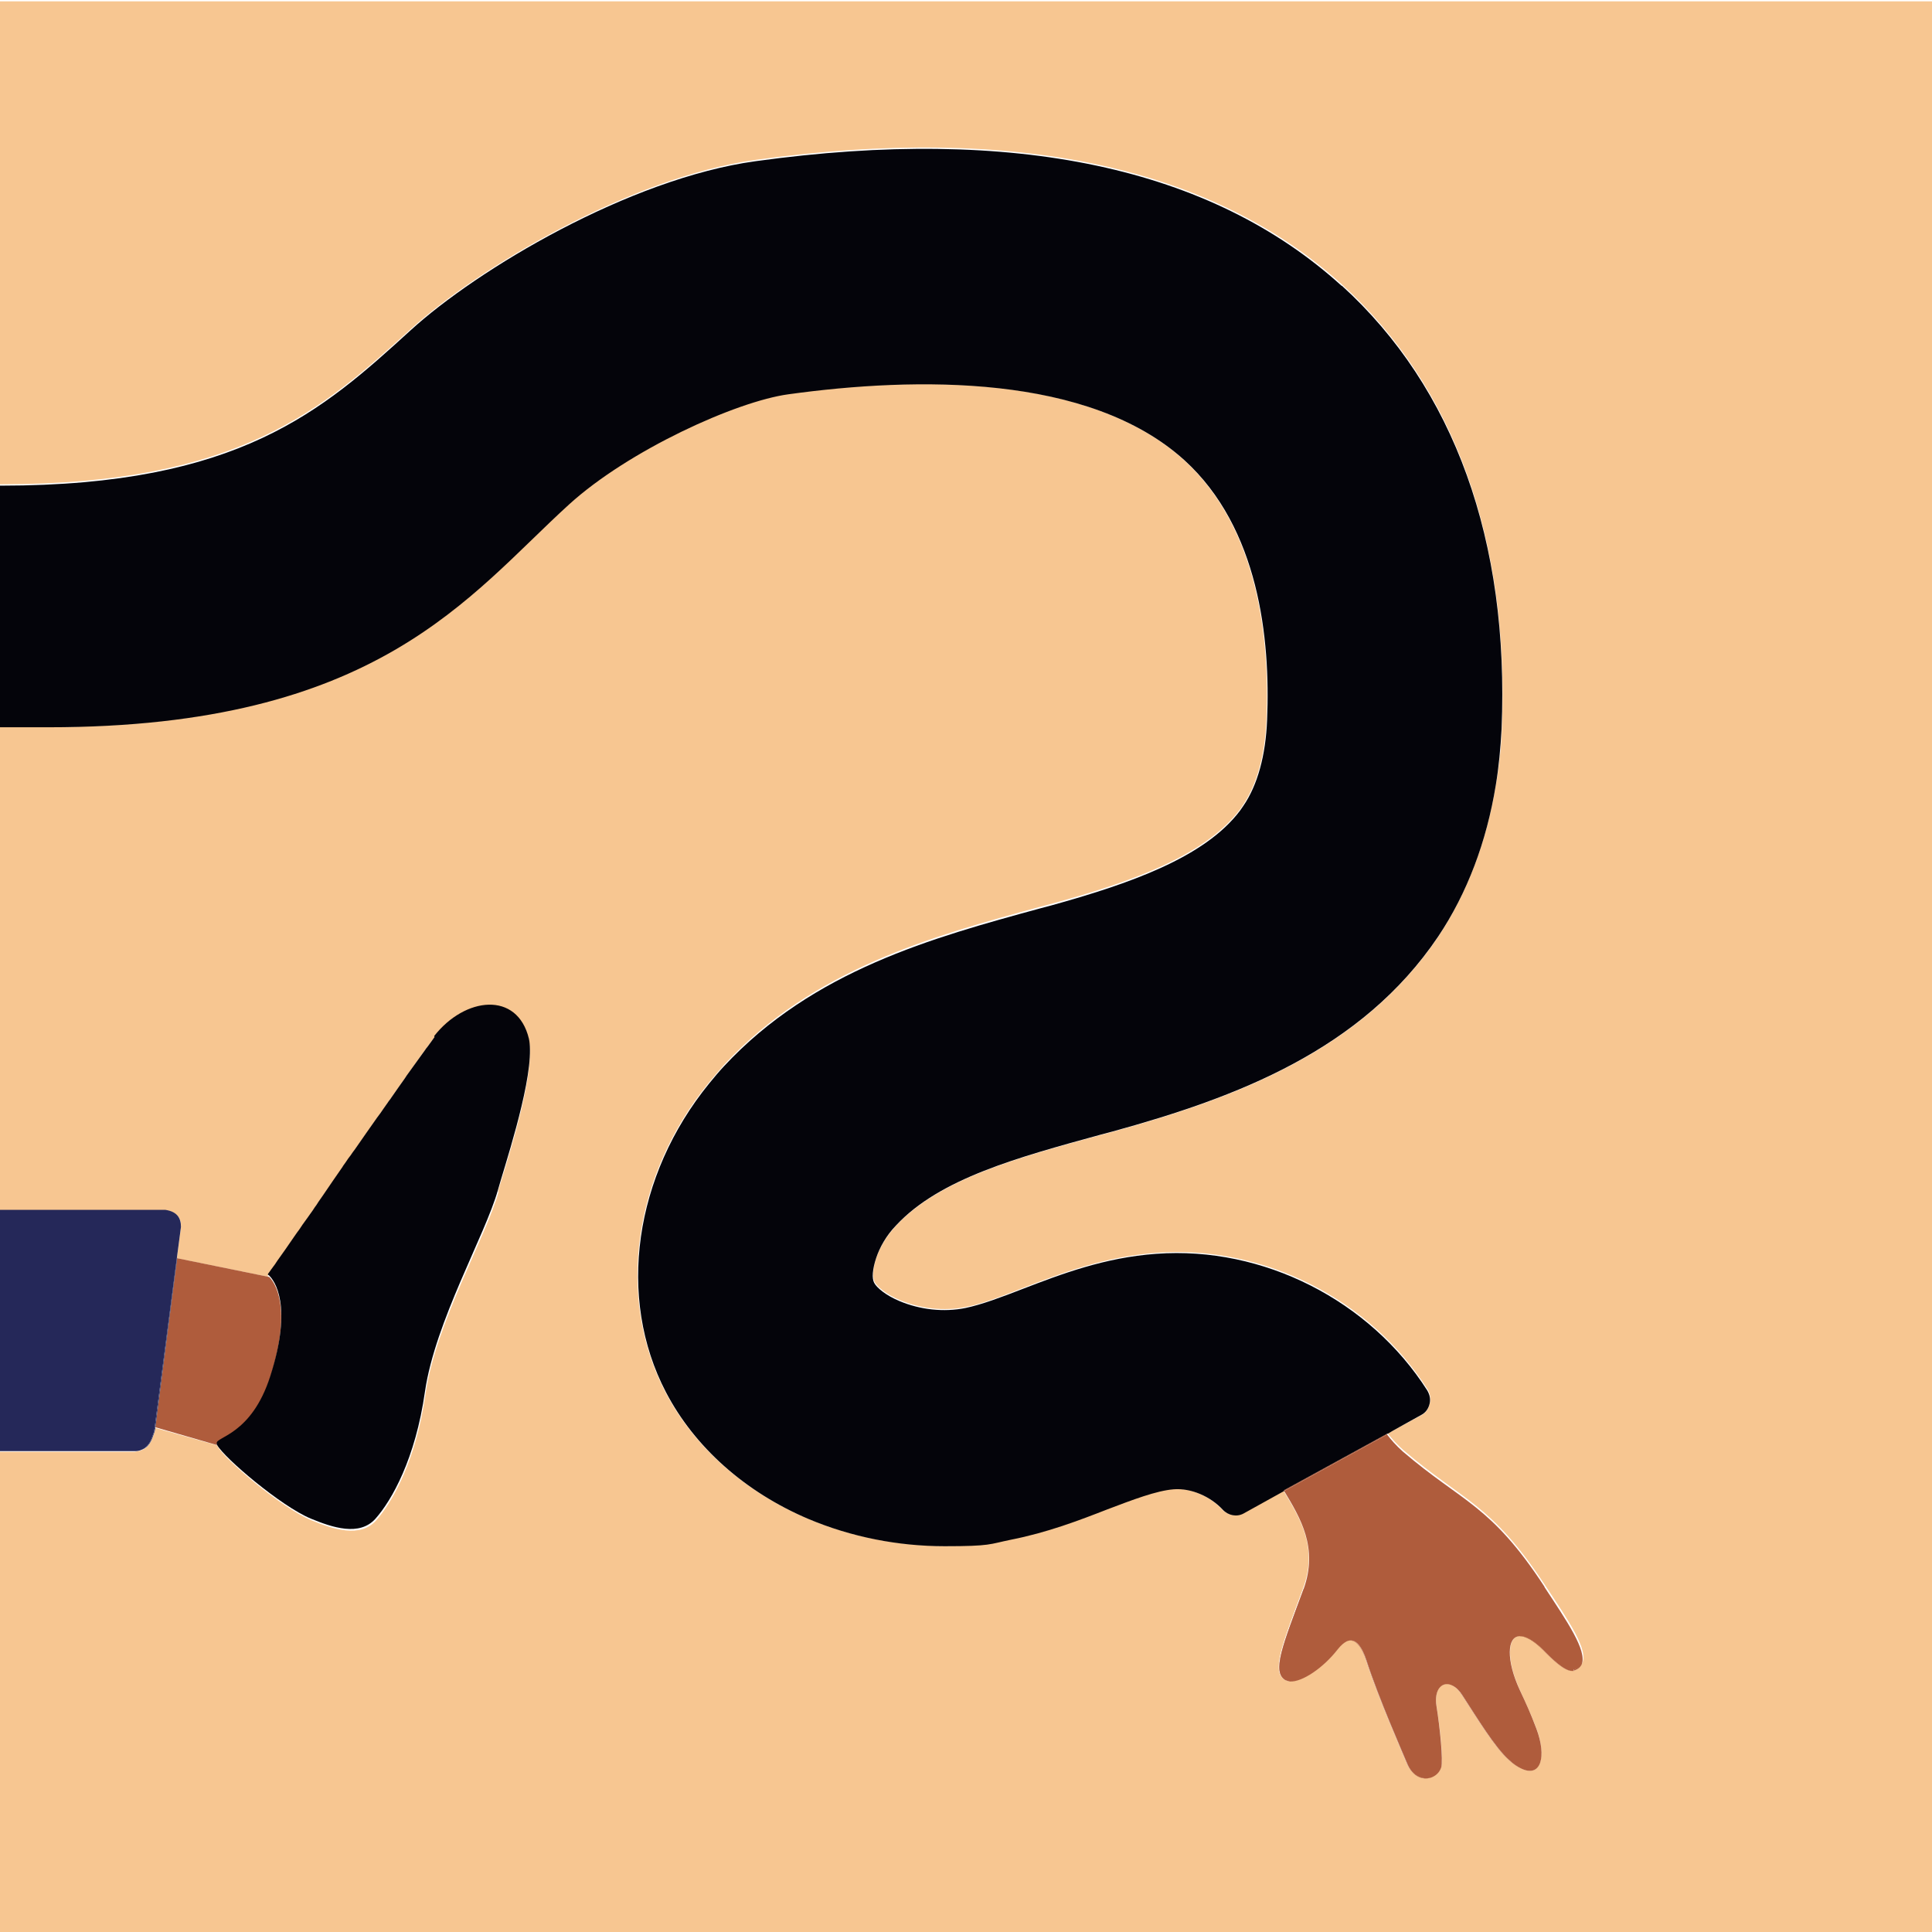
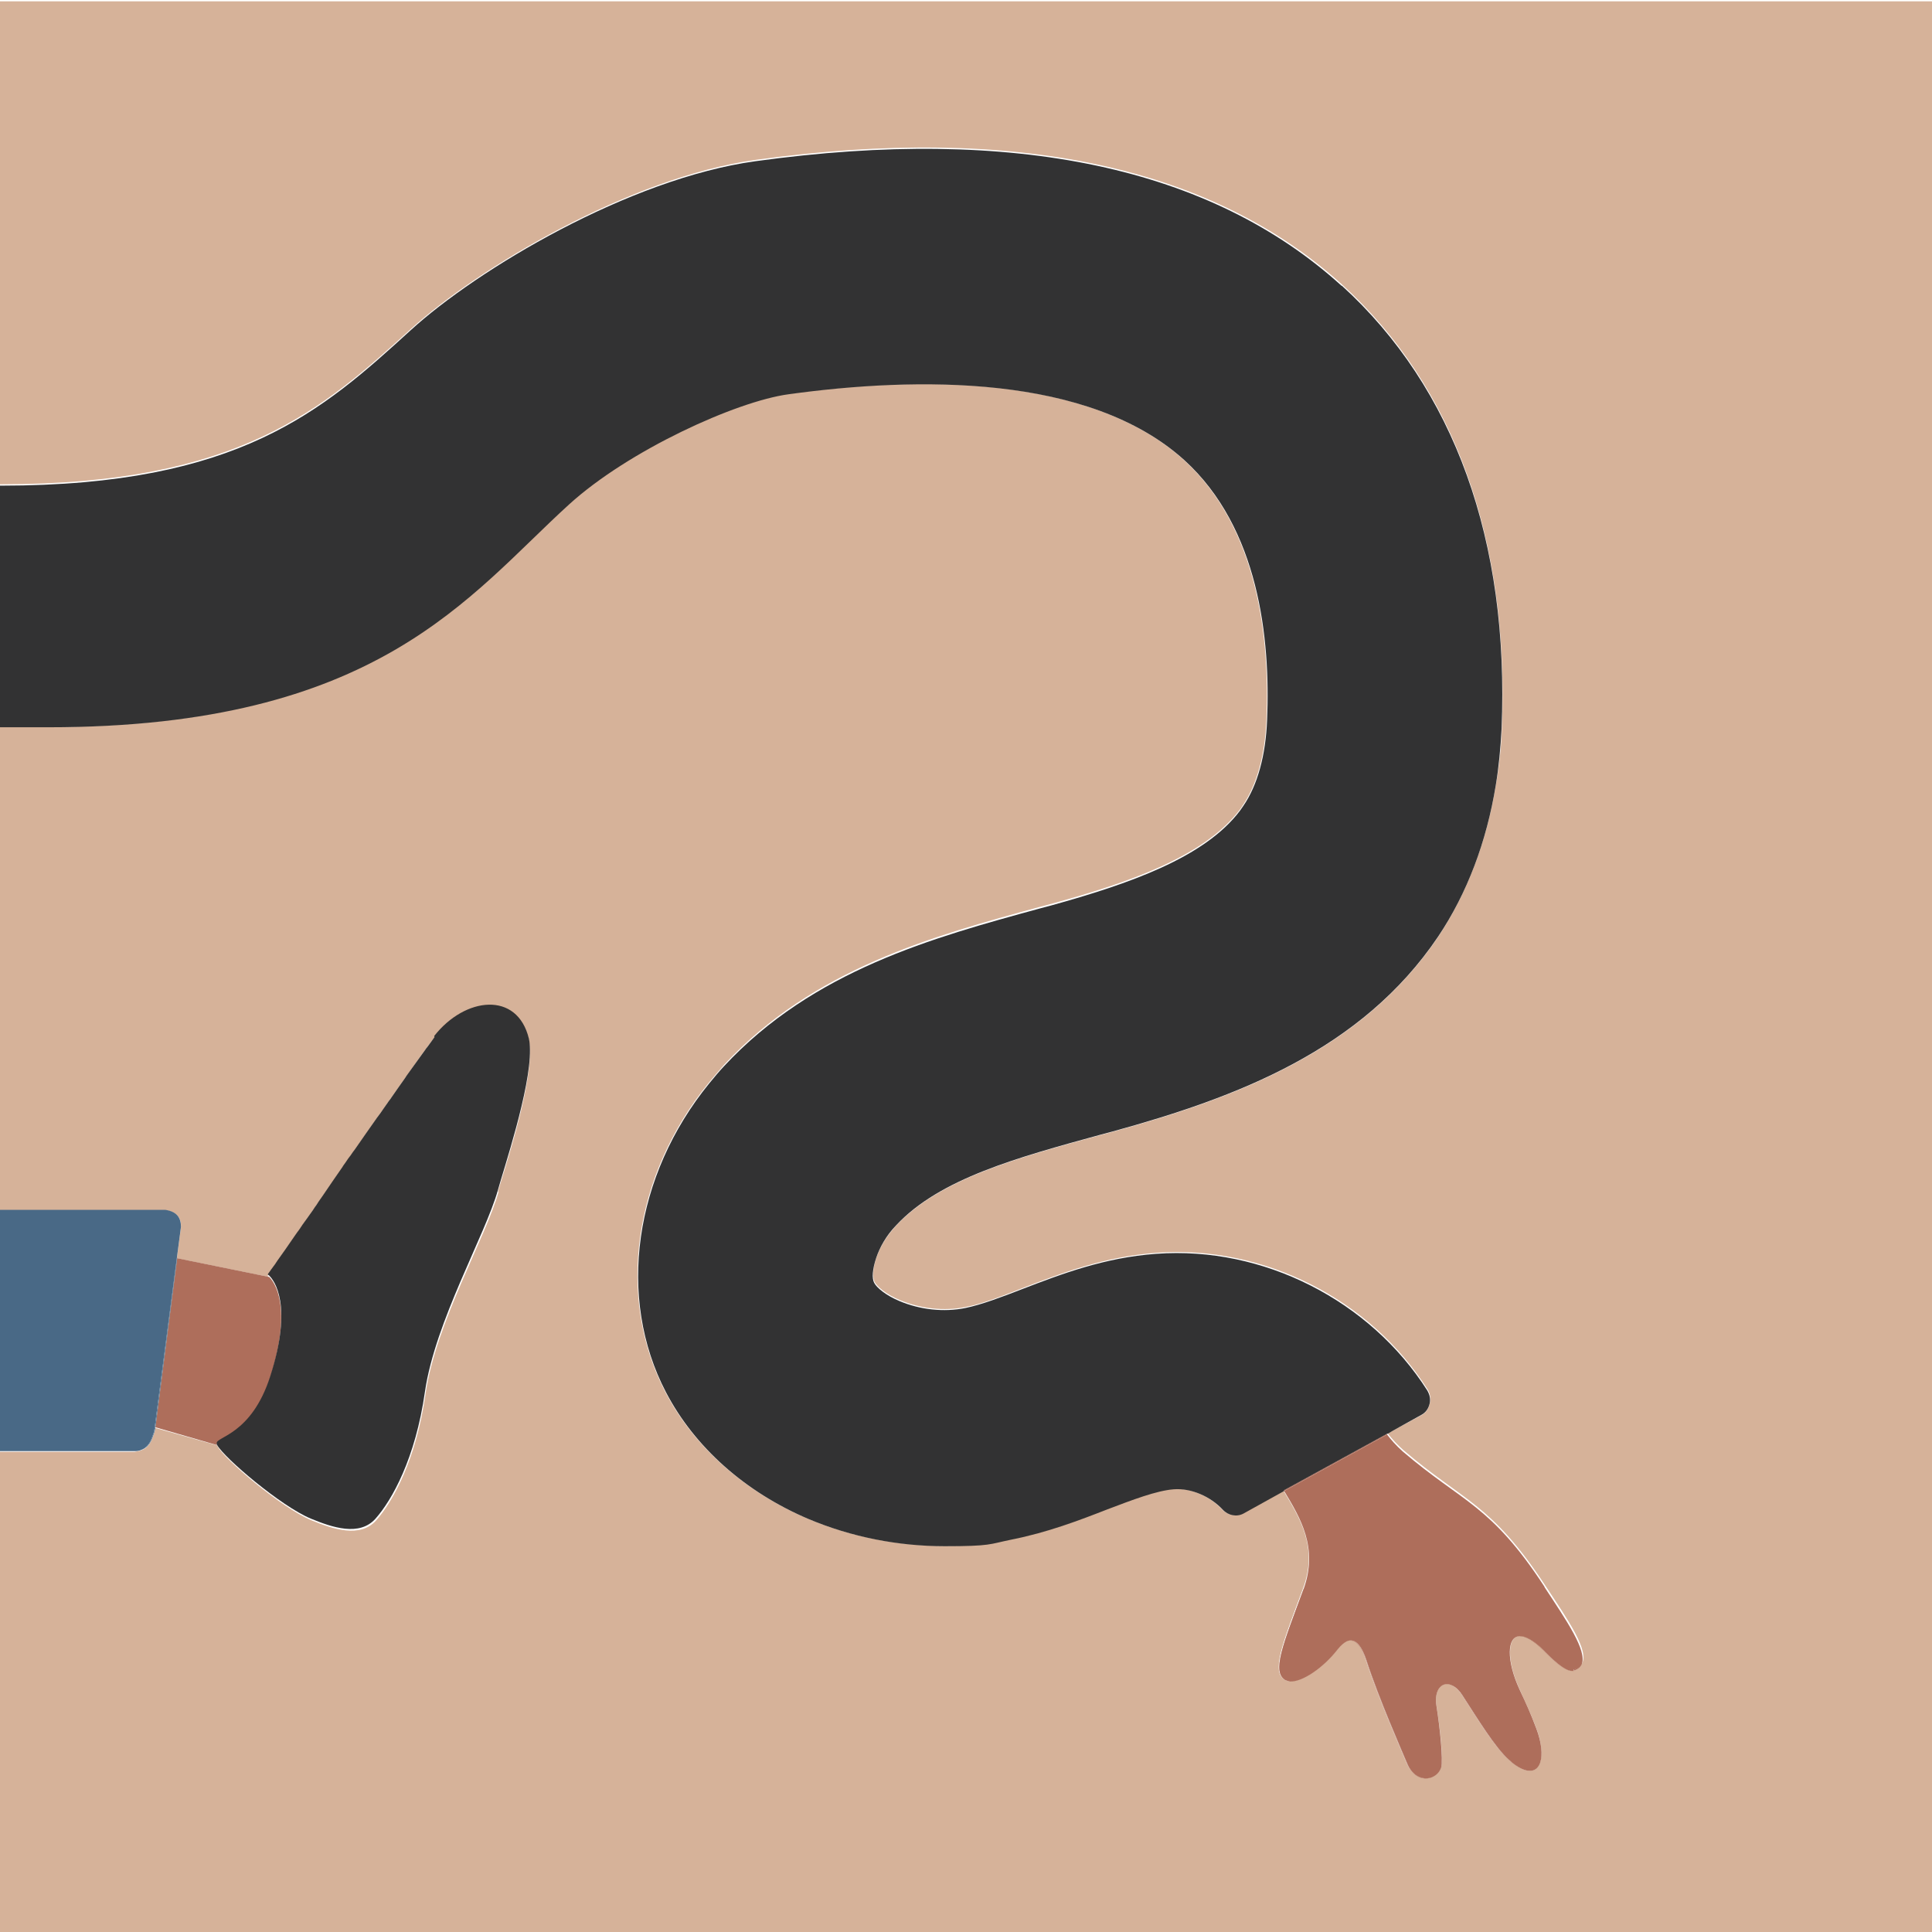
- <svg xmlns="http://www.w3.org/2000/svg" id="Calque_1" version="1.1" viewBox="0 0 566.9 566.9">
-   <defs>
-     <style>
-       .st0 {
-         fill: #252859;
-       }
- 
-       .st1 {
-         fill: #af5c3c;
-       }
- 
-       .st2 {
-         fill: #f7c691;
-       }
- 
-       .st3 {
-         fill: none;
-       }
- 
-       .st4 {
-         fill: #04040a;
-       }
-     </style>
-   </defs>
-   <path class="st3" d="M120.5,96.9c19.5-17.8,64.1-44.5,101.2-49.6,75.9-10.5,133.7,1.8,172,36.6,33,30,49.2,74.9,46.9,130.1-.2,5.6-.8,11.2-1.7,16.5.9-5.5,1.5-11.1,1.8-16.9,2.2-55.2-14-100.2-46.9-130.1-38.3-34.7-96.1-47.1-172-36.6-37,5.1-81.6,31.8-101.2,49.6-25.8,23.4-50.2,45.6-120.2,45.6h-.4v.4h.3c70,0,94.4-22.1,120.2-45.6Z" />
-   <path class="st3" d="M256.5,376.5c.7,1.4,3.4,3.7,7.5,5.4,6,2.5,12.9,3.3,19.3,2,4.8-1,10.6-3.2,16.8-5.6,11.2-4.3,23.9-9.2,39.2-10.3,31.4-2.3,62.7,13.7,79.5,40.1.8,1.2,1,2.6.7,3.8.4-1.4.2-2.9-.6-4.2-16.8-26.5-48.1-42.4-79.5-40.1-15.3,1.1-28,6-39.2,10.3-6.2,2.4-12,4.7-16.8,5.6-6.4,1.3-13.3.5-19.3-2-4.1-1.7-6.8-4-7.5-5.4-.6-1.2-.5-3.8.5-6.9-1.1,3.2-1.3,6-.6,7.3Z" />
-   <polygon class="st3" points="78.6 374.3 78.6 374.3 78.6 374.3 78.6 374.3" />
-   <path class="st3" d="M79.3,404.1c6.7-20.9,1.2-28-.3-29.5,1.5,1.5,6.9,8.6.3,29.5Z" />
-   <path class="st3" d="M304.9,266.6l3.4-.9c22.7-6.3,45.1-14,55.5-27.9-10.5,13.7-32.6,21.4-55.2,27.5l-3.4.9c-31.2,8.5-66.4,18.1-92.6,46.3-1.6,1.7-3.2,3.5-4.6,5.4,1.4-1.7,2.8-3.3,4.3-5,26.2-28.2,61.5-37.8,92.6-46.3Z" />
-   <polygon class="st3" points="79 374.6 79 374.6 79 374.6 79 374.6" />
-   <path class="st3" d="M421.5,500.6c1,6.2,2,16,1.4,18-.5,1.5-1.6,2.6-3,3,1.4-.4,2.6-1.5,3.1-3,.7-2-.4-11.8-1.4-18-.8-5,1.7-7.3,4.6-6-2.9-1.5-5.5,1-4.7,6Z" />
-   <path class="st3" d="M411.7,425.8h0c17.5,15.1,25.8,15.6,41.6,39.8,6.5,9.9,12.7,18.7,10.9,22.7,2.3-3.8-4-12.8-10.7-23.1-15.9-24.2-24.1-24.7-41.6-39.7-1.9-1.6-3.3-3.2-4.6-4.9h-.2c1.4,1.9,2.8,3.5,4.7,5.2Z" />
-   <path class="st3" d="M392.5,484c-4.2,5.4-10.4,9.6-14,9.4,3.6.2,9.9-4,14.1-9.4.9-1.2,1.8-2,2.6-2.4-.8.3-1.7,1.1-2.7,2.4Z" />
-   <path class="st3" d="M461.3,490.3c.2,0,.3,0,.5,0h0s0,0-.1,0c-.1,0-.3,0-.4,0Z" />
-   <path class="st3" d="M445.9,495.8c2.1,4.5,3.2,6.9,4.9,11.4,3.1,8.2,1.5,14.6-4.5,11.7,5.9,3,7.6-3.5,4.6-11.7-1.7-4.5-2.9-6.9-4.9-11.4-4-8.7-3.7-15.5,0-15.7-3.7.2-4,7,0,15.7Z" />
-   <polygon class="st3" points="51.9 369.1 53.1 360 51.9 369.1 51.9 369.1" />
-   <path class="st3" d="M155.6,308.3c.2,11.6-7.8,35.3-9.4,41.2-3.7,13.2-18.4,38.5-21.4,59.1-2.8,19.8-9.8,32-14.5,37.3-4.7,5.3-12.7,2.6-19,0-8.7-3.6-25.3-17.7-27.5-21.6,1.7,3.6,18.8,18.2,27.6,21.8,6.3,2.6,14.3,5.3,19,0,4.7-5.3,11.7-17.5,14.5-37.3,3-20.6,17.7-45.8,21.4-59.1h0c1.7-6,9.7-29.9,9.4-41.4Z" />
-   <path class="st3" d="M45.6,418.9h0c0,0,18.1,5.2,18.1,5.2,0,0,0,0,0-.1l-18-5.1Z" />
-   <path class="st3" d="M53.1,360c.1-2.7-1.1-4.5-4.6-5,3.4.5,4.6,2.3,4.6,5Z" />
-   <path class="st3" d="M0,425.8h0c0,.1,39.5.1,39.5.1.7,0,1.3-.2,1.8-.4-.5.2-1,.3-1.6.3H0Z" />
-   <path class="st2" d="M0,.4v142.1h0v-.4h.4c70,0,94.4-22.2,120.2-45.6,19.6-17.8,64.2-44.5,101.2-49.6,75.9-10.5,133.7,1.9,172,36.6,32.9,29.9,49.1,74.9,46.9,130.1-.2,5.8-.8,11.4-1.8,16.9-2.7,16.6-8.5,31.7-16.9,44.4-22.5,33.4-59.2,47.2-95.5,57.2l-3.4.9c-24.4,6.7-47.4,12.9-60.2,26.7-2.9,3.1-4.8,6.5-5.8,9.5-1,3-1.1,5.6-.5,6.9.7,1.4,3.4,3.7,7.5,5.4,6,2.5,12.9,3.3,19.3,2,4.8-.9,10.6-3.2,16.8-5.6,11.2-4.3,23.9-9.2,39.2-10.3,31.4-2.3,62.7,13.6,79.5,40.1.8,1.3,1,2.8.6,4.2-.3,1.4-1.1,2.7-2.5,3.4l-9.8,5.3c1.3,1.7,2.7,3.2,4.6,4.9,17.5,15,25.7,15.5,41.6,39.7,6.8,10.3,13.1,19.3,10.7,23.1-.4.9-1.1,1.5-2.3,1.9h0c-.2,0-.3,0-.5,0-2.2.1-5.8-3.2-8.5-6.1-2.9-3-5.2-4.2-6.9-4.1-3.6.3-3.9,7.1,0,15.7,2,4.5,3.2,6.9,4.9,11.4,3.1,8.2,1.3,14.8-4.6,11.7-1.1-.5-2.3-1.3-3.6-2.5-4.1-3.6-9.4-12.4-13.7-19-.9-1.4-1.9-2.3-2.8-2.8-2.8-1.4-5.4,1-4.6,6,1,6.2,2.1,16,1.4,18-.5,1.5-1.7,2.6-3.1,3-2.3.8-5.4-.2-7.1-4.2-1.3-3.2-8.3-19-11.9-30.1-1.3-4.2-3.2-6.7-5.7-5.7-.8.4-1.7,1.1-2.6,2.4-4.2,5.4-10.5,9.6-14.1,9.4-.5,0-1-.1-1.4-.4-4.1-2.4-.7-10.5,5.3-26.7,4.6-12.2-1-20.9-5.7-28.8l-11.9,6.6c-2,1.1-4.5.6-6.1-1.1-3.6-3.9-9.3-6.4-14.4-6-5.1.4-12.1,3.1-19.5,5.9-8.2,3.2-17.6,6.8-28.3,8.9-6.4,1.3-12.9,1.9-19.4,1.9-13.7,0-27.4-2.7-40-8-18.6-7.9-33.4-21.1-41.8-37.2-14.5-27.9-9.3-63.6,12.7-90.6,1.5-1.8,3-3.6,4.6-5.4,26.2-28.2,61.4-37.8,92.6-46.3l3.4-.9c22.6-6.2,44.7-13.8,55.2-27.5.3-.4.6-.8.9-1.3,4.2-6.1,6.6-14.9,7-25.3,1-23.8-2.4-56.3-24.3-76.2-28-25.3-78.6-24.5-116.2-19.3-15.3,2.1-46.8,16.4-64.3,32.3-29.5,26.8-56.1,65.4-152.8,65.4H0v353.9h566.9V.4H0ZM146.3,349.7c-3.7,13.3-18.4,38.5-21.4,59.1-2.8,19.8-9.8,32-14.5,37.3-4.7,5.3-12.7,2.6-19,0-8.8-3.6-25.9-18.2-27.6-21.8,0,0,0-.1-.1-.2l-18.1-5.1-.2,1.1-.6,1.7c-.7,2-1.8,3.3-3.5,3.8-.5.2-1.2.3-1.8.4H0v-70.9h48.5c3.5.5,4.7,2.3,4.6,5l-1.2,9.1h0s0,0,0,0l27,5.5s0,0,0,0c-.3-.2-.4-.3-.4-.3h0s42.5-61.7,48.9-69.9h0c9-11.6,24.4-13.4,27.8.7.2.9.3,2,.3,3.2.3,11.5-7.7,35.4-9.4,41.3h0Z" />
-   <path class="st1" d="M453.2,465.6c-15.8-24.2-24.1-24.7-41.6-39.7h0c-2-1.8-3.4-3.4-4.7-5.1h0s-.2.3-.2.3l-3.1,1.7-26.8,14.7c4.7,7.8,10.1,16.6,5.7,28.8-6,16.2-9.5,24.3-5.3,26.7.4.2.8.3,1.3.4,3.6.2,9.8-4,14-9.4,1-1.3,1.9-2,2.7-2.4,2.5-1.1,4.4,1.4,5.8,5.7,3.6,11.1,10.6,27,11.9,30.1,1.6,3.9,4.6,4.9,7,4.2,1.4-.5,2.5-1.5,3-3,.6-2-.4-11.8-1.4-18-.8-5,1.8-7.5,4.7-6,1,.5,2,1.4,2.9,2.8,4.3,6.6,9.6,15.4,13.7,19,1.3,1.2,2.5,2,3.5,2.5,5.9,2.9,7.6-3.5,4.5-11.7-1.7-4.5-2.8-6.9-4.9-11.4-4-8.7-3.7-15.6,0-15.7,1.7-.1,4,1.1,7,4.1,2.7,2.8,6.2,6.1,8.4,6.1.1,0,.3,0,.4,0,0,0,0,0,.1,0v-.4c1.2-.3,1.9-.8,2.3-1.5,1.7-4-4.4-12.8-10.9-22.7Z" />
-   <path class="st1" d="M412.9,517.4c-1.3-3.1-8.3-19-11.9-30.1-1.4-4.2-3.3-6.8-5.8-5.7,2.4-1,4.3,1.5,5.7,5.7,3.6,11.1,10.6,26.9,11.9,30.1,1.7,4,4.7,5,7.1,4.2-2.4.7-5.4-.4-7-4.2Z" />
-   <path class="st1" d="M461.9,489.8v.4c1.1-.4,1.9-1,2.2-1.9-.4.7-1.2,1.2-2.2,1.5Z" />
-   <path class="st1" d="M382.5,466.3c4.5-12.2-1-21-5.7-28.8h0c4.7,7.9,10.2,16.6,5.7,28.8-6,16.2-9.4,24.3-5.3,26.7.4.2.9.4,1.4.4-.5,0-1-.2-1.3-.4-4.2-2.4-.7-10.5,5.3-26.7Z" />
-   <path class="st1" d="M452.9,484.2c-3-3-5.3-4.3-7-4.1,1.7,0,4,1.2,6.9,4.1,2.7,2.8,6.3,6.2,8.5,6.1-2.2,0-5.7-3.3-8.4-6.1Z" />
-   <path class="st1" d="M429.1,497.4c-.9-1.4-1.9-2.3-2.9-2.8,1,.5,1.9,1.4,2.8,2.8,4.3,6.6,9.6,15.4,13.7,19,1.3,1.2,2.5,2,3.6,2.5-1-.5-2.2-1.4-3.5-2.5-4.1-3.6-9.4-12.4-13.7-19Z" />
-   <path class="st1" d="M376.7,437.3l27.2-14.9-27.2,14.9c0,0,0,.1.1.2l26.8-14.7,3.1-1.7.2-.3-3.1,1.7,3.1-1.7h0c0,0,0,0,0-.1l-3.1,1.7-27.2,14.9s0,0,0,0h0s0,0,0,0Z" />
-   <path class="st1" d="M376.7,437.3h0c0,.1,0,.2.1.2h0c0-.1,0-.2-.1-.2Z" />
-   <path class="st1" d="M376.7,437.3s0,0,0,0l27.2-14.9-27.2,14.9Z" />
-   <path class="st1" d="M52,369.1l-6.4,49.7h0c0,0,18,5.2,18,5.2,0,0,0,0,0,0h0c-.4-2,10.2-2.5,15.7-19.8,6.6-20.9,1.2-28-.3-29.5h0,0s-27-5.5-27-5.5Z" />
-   <rect class="st1" x="51.7" y="371.9" width="27.6" height="0" transform="translate(-243.8 155.2) rotate(-45)" />
-   <polygon class="st0" points="51.9 369.1 51.9 369.1 51.9 369.1 51.9 369.1" />
-   <path class="st0" d="M45.4,418.8l6.5-49.7,1.2-9.1c0-2.7-1.2-4.5-4.6-5H0v70.8h39.7c.6,0,1.1-.1,1.6-.3,1.6-.6,2.6-1.8,3.3-3.7l.6-1.7.2-1.2h.2s0,0,0,0h-.2Z" />
-   <polygon class="st0" points="52 369.1 52 369.1 51.9 369.1 51.9 369.1 52 369.1" />
-   <path class="st0" d="M45.2,420.1l-.6,1.7c-.7,1.9-1.7,3.1-3.3,3.7,1.7-.5,2.8-1.8,3.5-3.8l.6-1.7.2-1.1h-.2s-.2,1.2-.2,1.2Z" />
-   <polygon class="st0" points="52 369.1 51.9 369.1 51.9 369.1 51.9 369.1 45.4 418.8 45.6 418.9 45.6 418.8 52 369.1" />
-   <rect class="st0" x="51.9" y="369.1" width="0" height="0" transform="translate(-320.1 346.6) rotate(-78.5)" />
-   <g>
-     <path class="st4" d="M393.7,83.9c-38.3-34.8-96.1-47.1-172-36.6-37.1,5.1-81.7,31.8-101.2,49.6-25.8,23.5-50.2,45.6-120.2,45.6H0v70.9h14.2c96.7,0,123.3-38.6,152.8-65.4,17.5-15.9,49-30.2,64.3-32.3,37.6-5.2,88.2-6,116.2,19.3,21.9,19.9,25.3,52.4,24.3,76.2-.4,10.4-2.8,19.2-7,25.3-.3.4-.6.9-.9,1.3-10.4,13.9-32.8,21.6-55.5,27.9l-3.4.9c-31.1,8.5-66.4,18.1-92.6,46.3-1.5,1.6-2.9,3.3-4.3,5-22,27-27.2,62.8-12.7,90.6,8.4,16.1,23.2,29.3,41.8,37.2,12.6,5.3,26.3,8,40,8s13-.6,19.4-1.9c10.7-2.1,20.1-5.7,28.3-8.9,7.4-2.8,14.4-5.5,19.5-5.9,5.1-.4,10.8,2.1,14.4,6,1.6,1.7,4.1,2.2,6.1,1.1l11.9-6.6c0,0,0-.1-.1-.2,0,0,0,0,0,0l27.2-14.9,3.1-1.7s0,0,0,0h.2c0-.1,9.8-5.5,9.8-5.5,1.4-.7,2.2-2,2.5-3.4.3-1.3,0-2.6-.7-3.8-16.8-26.4-48.1-42.4-79.5-40.1-15.3,1.1-28,6-39.2,10.3-6.2,2.4-12,4.6-16.8,5.6-6.4,1.3-13.3.5-19.3-2-4.1-1.7-6.8-4-7.5-5.4-.7-1.3-.5-4,.6-7.3,1-3,2.9-6.5,5.8-9.5,12.8-13.8,35.8-20,60.2-26.7l3.4-.9c36.3-10,73-23.8,95.5-57.2,8.5-12.7,14.2-27.8,16.9-44.4.9-5.4,1.4-10.9,1.7-16.5,2.3-55.2-13.9-100.1-46.9-130.1Z" />
-     <path class="st4" d="M127.5,304.3h0c-.5.7-1.2,1.7-2.1,2.9-.2.2-.4.5-.6.8-1.3,1.8-3,4.2-4.9,6.8-.4.5-.7,1-1.1,1.6-1.3,1.8-2.6,3.7-4,5.7-.3.5-.7.9-1,1.4-.4.6-.8,1.1-1.2,1.7-.6.9-1.3,1.9-2,2.8-2.1,3-4.3,6.1-6.5,9.3-.2.3-.4.5-.6.8-.4.6-.8,1.2-1.3,1.8-.5.8-1.1,1.6-1.6,2.3,0,0,0,.1-.1.2-.9,1.3-1.8,2.6-2.7,3.9-1,1.5-2,2.9-3,4.4-.6.9-1.3,1.8-1.9,2.8-.4.5-.7,1-1.1,1.6-.6.8-1.1,1.6-1.7,2.4-.4.6-.9,1.2-1.3,1.8-.2.3-.4.6-.6.9-.3.5-.7,1-1,1.4-.2.3-.5.7-.7,1-2,2.9-3.7,5.4-5.1,7.3-.5.8-1,1.5-1.4,2-.1.2-.2.3-.3.4,0,.1-.2.2-.2.3-.4.5-.6.9-.8,1.1,0,0-.1.2-.1.2,0,0,0,.1,0,.1h0s.1.1.4.3c0,0,0,0,0,0,1.5,1.5,7,8.6.3,29.5-5.5,17.3-16.1,17.8-15.7,19.7h0c0,.1,0,.2,0,.2,0,0,0,0,0,.1,0,0,0,.1.1.2,2.2,3.9,18.8,18,27.5,21.6,6.3,2.6,14.3,5.3,19,0,4.7-5.3,11.7-17.5,14.5-37.3,3-20.6,17.7-45.9,21.4-59.1,1.6-5.9,9.6-29.6,9.4-41.2,0-1.2-.1-2.3-.3-3.2-3.4-14.1-18.8-12.3-27.8-.8Z" />
+ <svg xmlns="http://www.w3.org/2000/svg" viewBox="0 0 566.9 566.9">
+   <g id="zone-1" data-color-id="WT001">
+     <path class="st2" d="M0,.4v142.1h0v-.4h.4c70,0,94.4-22.2,120.2-45.6,19.6-17.8,64.2-44.5,101.2-49.6,75.9-10.5,133.7,1.9,172,36.6,32.9,29.9,49.1,74.9,46.9,130.1-.2,5.8-.8,11.4-1.8,16.9-2.7,16.6-8.5,31.7-16.9,44.4-22.5,33.4-59.2,47.2-95.5,57.2l-3.4.9c-24.4,6.7-47.4,12.9-60.2,26.7-2.9,3.1-4.8,6.5-5.8,9.5-1,3-1.1,5.6-.5,6.9.7,1.4,3.4,3.7,7.5,5.4,6,2.5,12.9,3.3,19.3,2,4.8-.9,10.6-3.2,16.8-5.6,11.2-4.3,23.9-9.2,39.2-10.3,31.4-2.3,62.7,13.6,79.5,40.1.8,1.3,1,2.8.6,4.2-.3,1.4-1.1,2.7-2.5,3.4l-9.8,5.3c1.3,1.7,2.7,3.2,4.6,4.9,17.5,15,25.7,15.5,41.6,39.7,6.8,10.3,13.1,19.3,10.7,23.1-.4.9-1.1,1.5-2.3,1.9h0c-.2,0-.3,0-.5,0-2.2.1-5.8-3.2-8.5-6.1-2.9-3-5.2-4.2-6.9-4.1-3.6.3-3.9,7.1,0,15.7,2,4.5,3.2,6.9,4.9,11.4,3.1,8.2,1.3,14.8-4.6,11.7-1.1-.5-2.3-1.3-3.6-2.5-4.1-3.6-9.4-12.4-13.7-19-.9-1.4-1.9-2.3-2.8-2.8-2.8-1.4-5.4,1-4.6,6,1,6.2,2.1,16,1.4,18-.5,1.5-1.7,2.6-3.1,3-2.3.8-5.4-.2-7.1-4.2-1.3-3.2-8.3-19-11.9-30.1-1.3-4.2-3.2-6.7-5.7-5.7-.8.4-1.7,1.1-2.6,2.4-4.2,5.4-10.5,9.6-14.1,9.4-.5,0-1-.1-1.4-.4-4.1-2.4-.7-10.5,5.3-26.7,4.6-12.2-1-20.9-5.7-28.8l-11.9,6.6c-2,1.1-4.5.6-6.1-1.1-3.6-3.9-9.3-6.4-14.4-6-5.1.4-12.1,3.1-19.5,5.9-8.2,3.2-17.6,6.8-28.3,8.9-6.4,1.3-12.9,1.9-19.4,1.9-13.7,0-27.4-2.7-40-8-18.6-7.9-33.4-21.1-41.8-37.2-14.5-27.9-9.3-63.6,12.7-90.6,1.5-1.8,3-3.6,4.6-5.4,26.2-28.2,61.4-37.8,92.6-46.3l3.4-.9c22.6-6.2,44.7-13.8,55.2-27.5.3-.4.6-.8.9-1.3,4.2-6.1,6.6-14.9,7-25.3,1-23.8-2.4-56.3-24.3-76.2-28-25.3-78.6-24.5-116.2-19.3-15.3,2.1-46.8,16.4-64.3,32.3-29.5,26.8-56.1,65.4-152.8,65.4H0v353.9h566.9V.4H0ZM146.3,349.7c-3.7,13.3-18.4,38.5-21.4,59.1-2.8,19.8-9.8,32-14.5,37.3-4.7,5.3-12.7,2.6-19,0-8.8-3.6-25.9-18.2-27.6-21.8,0,0,0-.1-.1-.2l-18.1-5.1-.2,1.1-.6,1.7c-.7,2-1.8,3.3-3.5,3.8-.5.2-1.2.3-1.8.4H0v-70.9h48.5c3.5.5,4.7,2.3,4.6,5l-1.2,9.1h0s0,0,0,0l27,5.5s0,0,0,0c-.3-.2-.4-.3-.4-.3h0s42.5-61.7,48.9-69.9h0c9-11.6,24.4-13.4,27.8.7.2.9.3,2,.3,3.2.3,11.5-7.7,35.4-9.4,41.3h0Z" fill="#d6b299" />
+   </g>
+   <g id="zone-2" data-color-id="BW002">
+     <path class="st1" d="M453.2,465.6c-15.8-24.2-24.1-24.7-41.6-39.7h0c-2-1.8-3.4-3.4-4.7-5.1h0s-.2.3-.2.3l-3.1,1.7-26.8,14.7c4.7,7.8,10.1,16.6,5.7,28.8-6,16.2-9.5,24.3-5.3,26.7.4.2.8.3,1.3.4,3.6.2,9.8-4,14-9.4,1-1.3,1.9-2,2.7-2.4,2.5-1.1,4.4,1.4,5.8,5.7,3.6,11.1,10.6,27,11.9,30.1,1.6,3.9,4.6,4.9,7,4.2,1.4-.5,2.5-1.5,3-3,.6-2-.4-11.8-1.4-18-.8-5,1.8-7.5,4.7-6,1,.5,2,1.4,2.9,2.8,4.3,6.6,9.6,15.4,13.7,19,1.3,1.2,2.5,2,3.5,2.5,5.9,2.9,7.6-3.5,4.5-11.7-1.7-4.5-2.8-6.9-4.9-11.4-4-8.7-3.7-15.6,0-15.7,1.7-.1,4,1.1,7,4.1,2.7,2.8,6.2,6.1,8.4,6.1.1,0,.3,0,.4,0,0,0,0,0,.1,0v-.4c1.2-.3,1.9-.8,2.3-1.5,1.7-4-4.4-12.8-10.9-22.7Z" fill="#ae6e5b" />
+     <path class="st1" d="M412.9,517.4c-1.3-3.1-8.3-19-11.9-30.1-1.4-4.2-3.3-6.8-5.8-5.7,2.4-1,4.3,1.5,5.7,5.7,3.6,11.1,10.6,26.9,11.9,30.1,1.7,4,4.7,5,7.1,4.2-2.4.7-5.4-.4-7-4.2Z" fill="#ae6e5b" />
+     <path class="st1" d="M461.9,489.8v.4c1.1-.4,1.9-1,2.2-1.9-.4.7-1.2,1.2-2.2,1.5Z" fill="#ae6e5b" />
+     <path class="st1" d="M382.5,466.3c4.5-12.2-1-21-5.7-28.8h0c4.7,7.9,10.2,16.6,5.7,28.8-6,16.2-9.4,24.3-5.3,26.7.4.2.9.4,1.4.4-.5,0-1-.2-1.3-.4-4.2-2.4-.7-10.5,5.3-26.7Z" fill="#ae6e5b" />
+     <path class="st1" d="M452.9,484.2c-3-3-5.3-4.3-7-4.1,1.7,0,4,1.2,6.9,4.1,2.7,2.8,6.3,6.2,8.5,6.1-2.2,0-5.7-3.3-8.4-6.1Z" fill="#ae6e5b" />
+     <path class="st1" d="M429.1,497.4c-.9-1.4-1.9-2.3-2.9-2.8,1,.5,1.9,1.4,2.8,2.8,4.3,6.6,9.6,15.4,13.7,19,1.3,1.2,2.5,2,3.6,2.5-1-.5-2.2-1.4-3.5-2.5-4.1-3.6-9.4-12.4-13.7-19Z" fill="#ae6e5b" />
+     <path class="st1" d="M376.7,437.3l27.2-14.9-27.2,14.9c0,0,0,.1.1.2l26.8-14.7,3.1-1.7.2-.3-3.1,1.7,3.1-1.7h0c0,0,0,0,0-.1l-3.1,1.7-27.2,14.9s0,0,0,0h0s0,0,0,0Z" fill="#ae6e5b" />
+     <path class="st1" d="M376.7,437.3h0c0,.1,0,.2.1.2h0c0-.1,0-.2-.1-.2Z" fill="#ae6e5b" />
+     <path class="st1" d="M376.7,437.3s0,0,0,0l27.2-14.9-27.2,14.9Z" fill="#ae6e5b" />
+     <path class="st1" d="M52,369.1l-6.4,49.7h0c0,0,18,5.2,18,5.2,0,0,0,0,0,0h0c-.4-2,10.2-2.5,15.7-19.8,6.6-20.9,1.2-28-.3-29.5h0,0s-27-5.5-27-5.5Z" fill="#ae6e5b" />
+     <rect class="st1" x="51.7" y="371.9" width="27.6" height="0" transform="translate(-243.8 155.2) rotate(-45)" fill="#ae6e5b" />
+   </g>
+   <g id="zone-3" data-color-id="BL017">
+     <polygon class="st0" points="51.9 369.1 51.9 369.1 51.9 369.1 51.9 369.1" fill="#496986" />
+     <path class="st0" d="M45.4,418.8l6.5-49.7,1.2-9.1c0-2.7-1.2-4.5-4.6-5H0v70.8h39.7c.6,0,1.1-.1,1.6-.3,1.6-.6,2.6-1.8,3.3-3.7l.6-1.7.2-1.2h.2s0,0,0,0h-.2Z" fill="#496986" />
+     <polygon class="st0" points="52 369.1 52 369.1 51.9 369.1 51.9 369.1 52 369.1" fill="#496986" />
+     <path class="st0" d="M45.2,420.1l-.6,1.7c-.7,1.9-1.7,3.1-3.3,3.7,1.7-.5,2.8-1.8,3.5-3.8l.6-1.7.2-1.1h-.2s-.2,1.2-.2,1.2Z" fill="#496986" />
+     <polygon class="st0" points="52 369.1 51.9 369.1 51.9 369.1 51.9 369.1 45.4 418.8 45.6 418.9 45.6 418.8 52 369.1" fill="#496986" />
+     <rect class="st0" x="51.9" y="369.1" width="0" height="0" transform="translate(-320.1 346.6) rotate(-78.5)" fill="#496986" />
+   </g>
+   <g id="zone-4" data-color-id="BK000">
+     <path class="st4" d="M393.7,83.9c-38.3-34.8-96.1-47.1-172-36.6-37.1,5.1-81.7,31.8-101.2,49.6-25.8,23.5-50.2,45.6-120.2,45.6H0v70.9h14.2c96.7,0,123.3-38.6,152.8-65.4,17.5-15.9,49-30.2,64.3-32.3,37.6-5.2,88.2-6,116.2,19.3,21.9,19.9,25.3,52.4,24.3,76.2-.4,10.4-2.8,19.2-7,25.3-.3.4-.6.9-.9,1.3-10.4,13.9-32.8,21.6-55.5,27.9l-3.4.9c-31.1,8.5-66.4,18.1-92.6,46.3-1.5,1.6-2.9,3.3-4.3,5-22,27-27.2,62.8-12.7,90.6,8.4,16.1,23.2,29.3,41.8,37.2,12.6,5.3,26.3,8,40,8s13-.6,19.4-1.9c10.7-2.1,20.1-5.7,28.3-8.9,7.4-2.8,14.4-5.5,19.5-5.9,5.1-.4,10.8,2.1,14.4,6,1.6,1.7,4.1,2.2,6.1,1.1l11.9-6.6c0,0,0-.1-.1-.2,0,0,0,0,0,0l27.2-14.9,3.1-1.7s0,0,0,0h.2c0-.1,9.8-5.5,9.8-5.5,1.4-.7,2.2-2,2.5-3.4.3-1.3,0-2.6-.7-3.8-16.8-26.4-48.1-42.4-79.5-40.1-15.3,1.1-28,6-39.2,10.3-6.2,2.4-12,4.6-16.8,5.6-6.4,1.3-13.3.5-19.3-2-4.1-1.7-6.8-4-7.5-5.4-.7-1.3-.5-4,.6-7.3,1-3,2.9-6.5,5.8-9.5,12.8-13.8,35.8-20,60.2-26.7l3.4-.9c36.3-10,73-23.8,95.5-57.2,8.5-12.7,14.2-27.8,16.9-44.4.9-5.4,1.4-10.9,1.7-16.5,2.3-55.2-13.9-100.1-46.9-130.1Z" fill="#323233" />
+     <path class="st4" d="M127.5,304.3h0c-.5.7-1.2,1.7-2.1,2.9-.2.2-.4.5-.6.8-1.3,1.8-3,4.2-4.9,6.8-.4.5-.7,1-1.1,1.6-1.3,1.8-2.6,3.7-4,5.7-.3.5-.7.9-1,1.4-.4.6-.8,1.1-1.2,1.7-.6.9-1.3,1.9-2,2.8-2.1,3-4.3,6.1-6.5,9.3-.2.3-.4.5-.6.8-.4.6-.8,1.2-1.3,1.8-.5.8-1.1,1.6-1.6,2.3,0,0,0,.1-.1.2-.9,1.3-1.8,2.6-2.7,3.9-1,1.5-2,2.9-3,4.4-.6.9-1.3,1.8-1.9,2.8-.4.5-.7,1-1.1,1.6-.6.8-1.1,1.6-1.7,2.4-.4.6-.9,1.2-1.3,1.8-.2.3-.4.6-.6.9-.3.5-.7,1-1,1.4-.2.3-.5.7-.7,1-2,2.9-3.7,5.4-5.1,7.3-.5.8-1,1.5-1.4,2-.1.2-.2.3-.3.4,0,.1-.2.2-.2.3-.4.5-.6.9-.8,1.1,0,0-.1.2-.1.2,0,0,0,.1,0,.1h0s.1.1.4.3c0,0,0,0,0,0,1.5,1.5,7,8.6.3,29.5-5.5,17.3-16.1,17.8-15.7,19.7h0c0,.1,0,.2,0,.2,0,0,0,0,0,.1,0,0,0,.1.1.2,2.2,3.9,18.8,18,27.5,21.6,6.3,2.6,14.3,5.3,19,0,4.7-5.3,11.7-17.5,14.5-37.3,3-20.6,17.7-45.9,21.4-59.1,1.6-5.9,9.6-29.6,9.4-41.2,0-1.2-.1-2.3-.3-3.2-3.4-14.1-18.8-12.3-27.8-.8Z" fill="#323233" />
  </g>
</svg>
